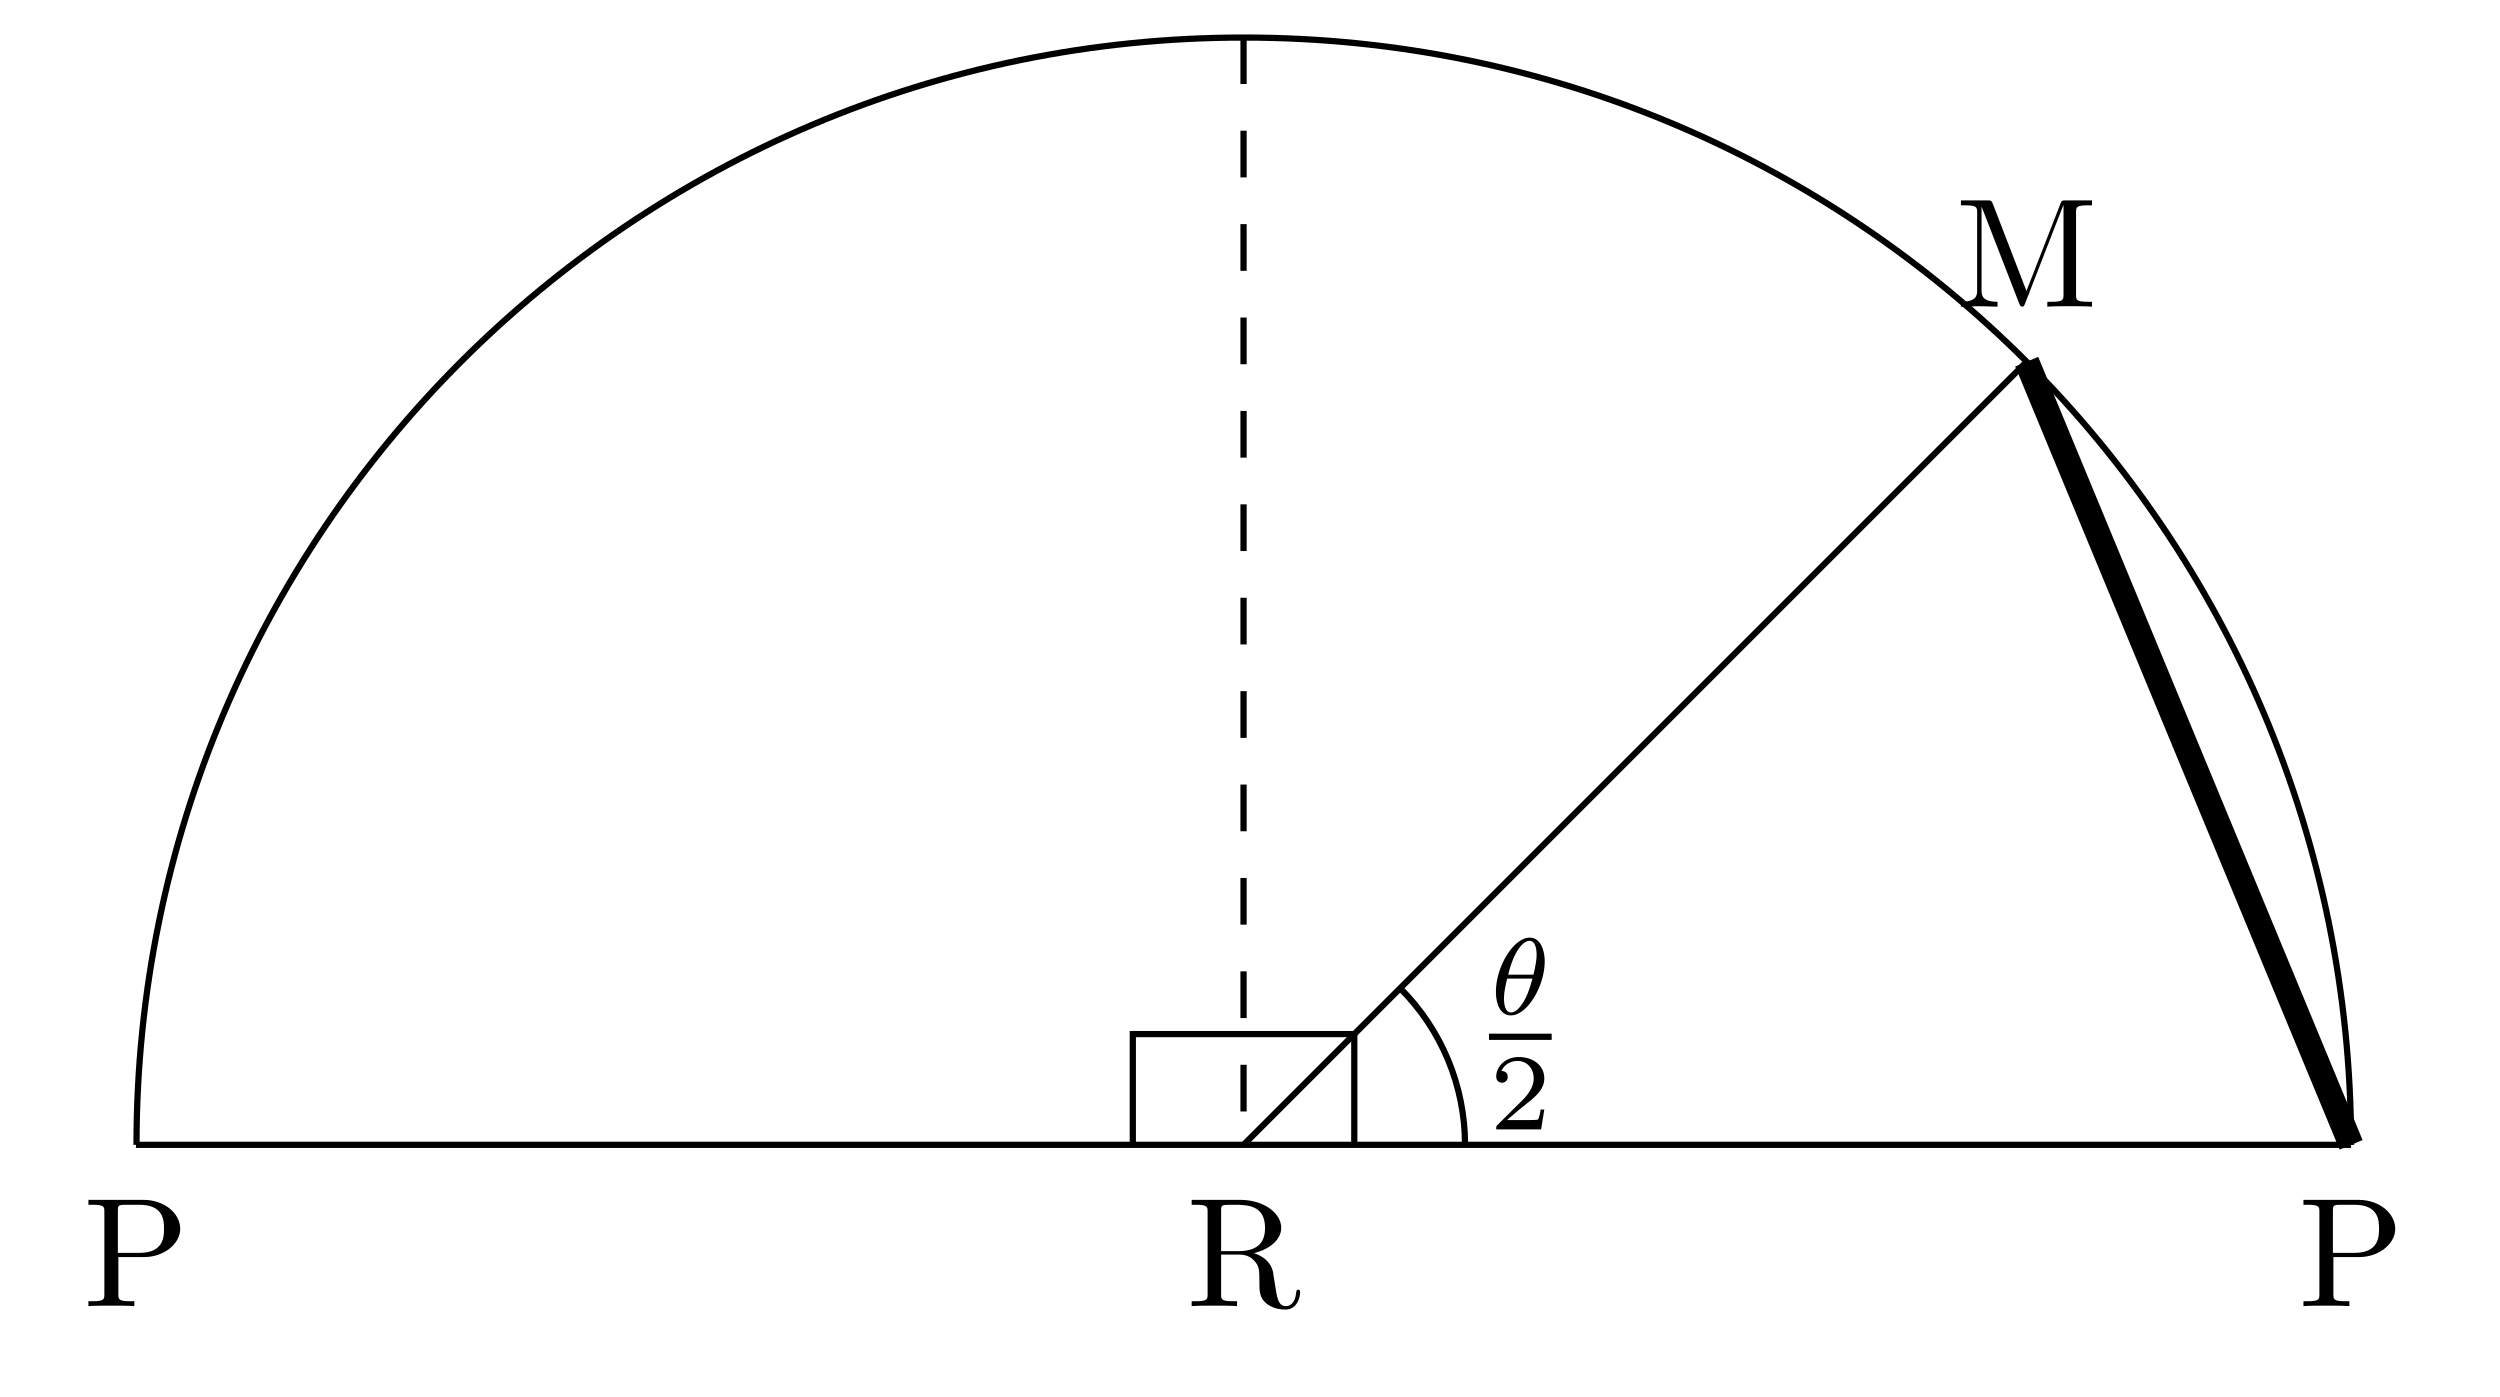
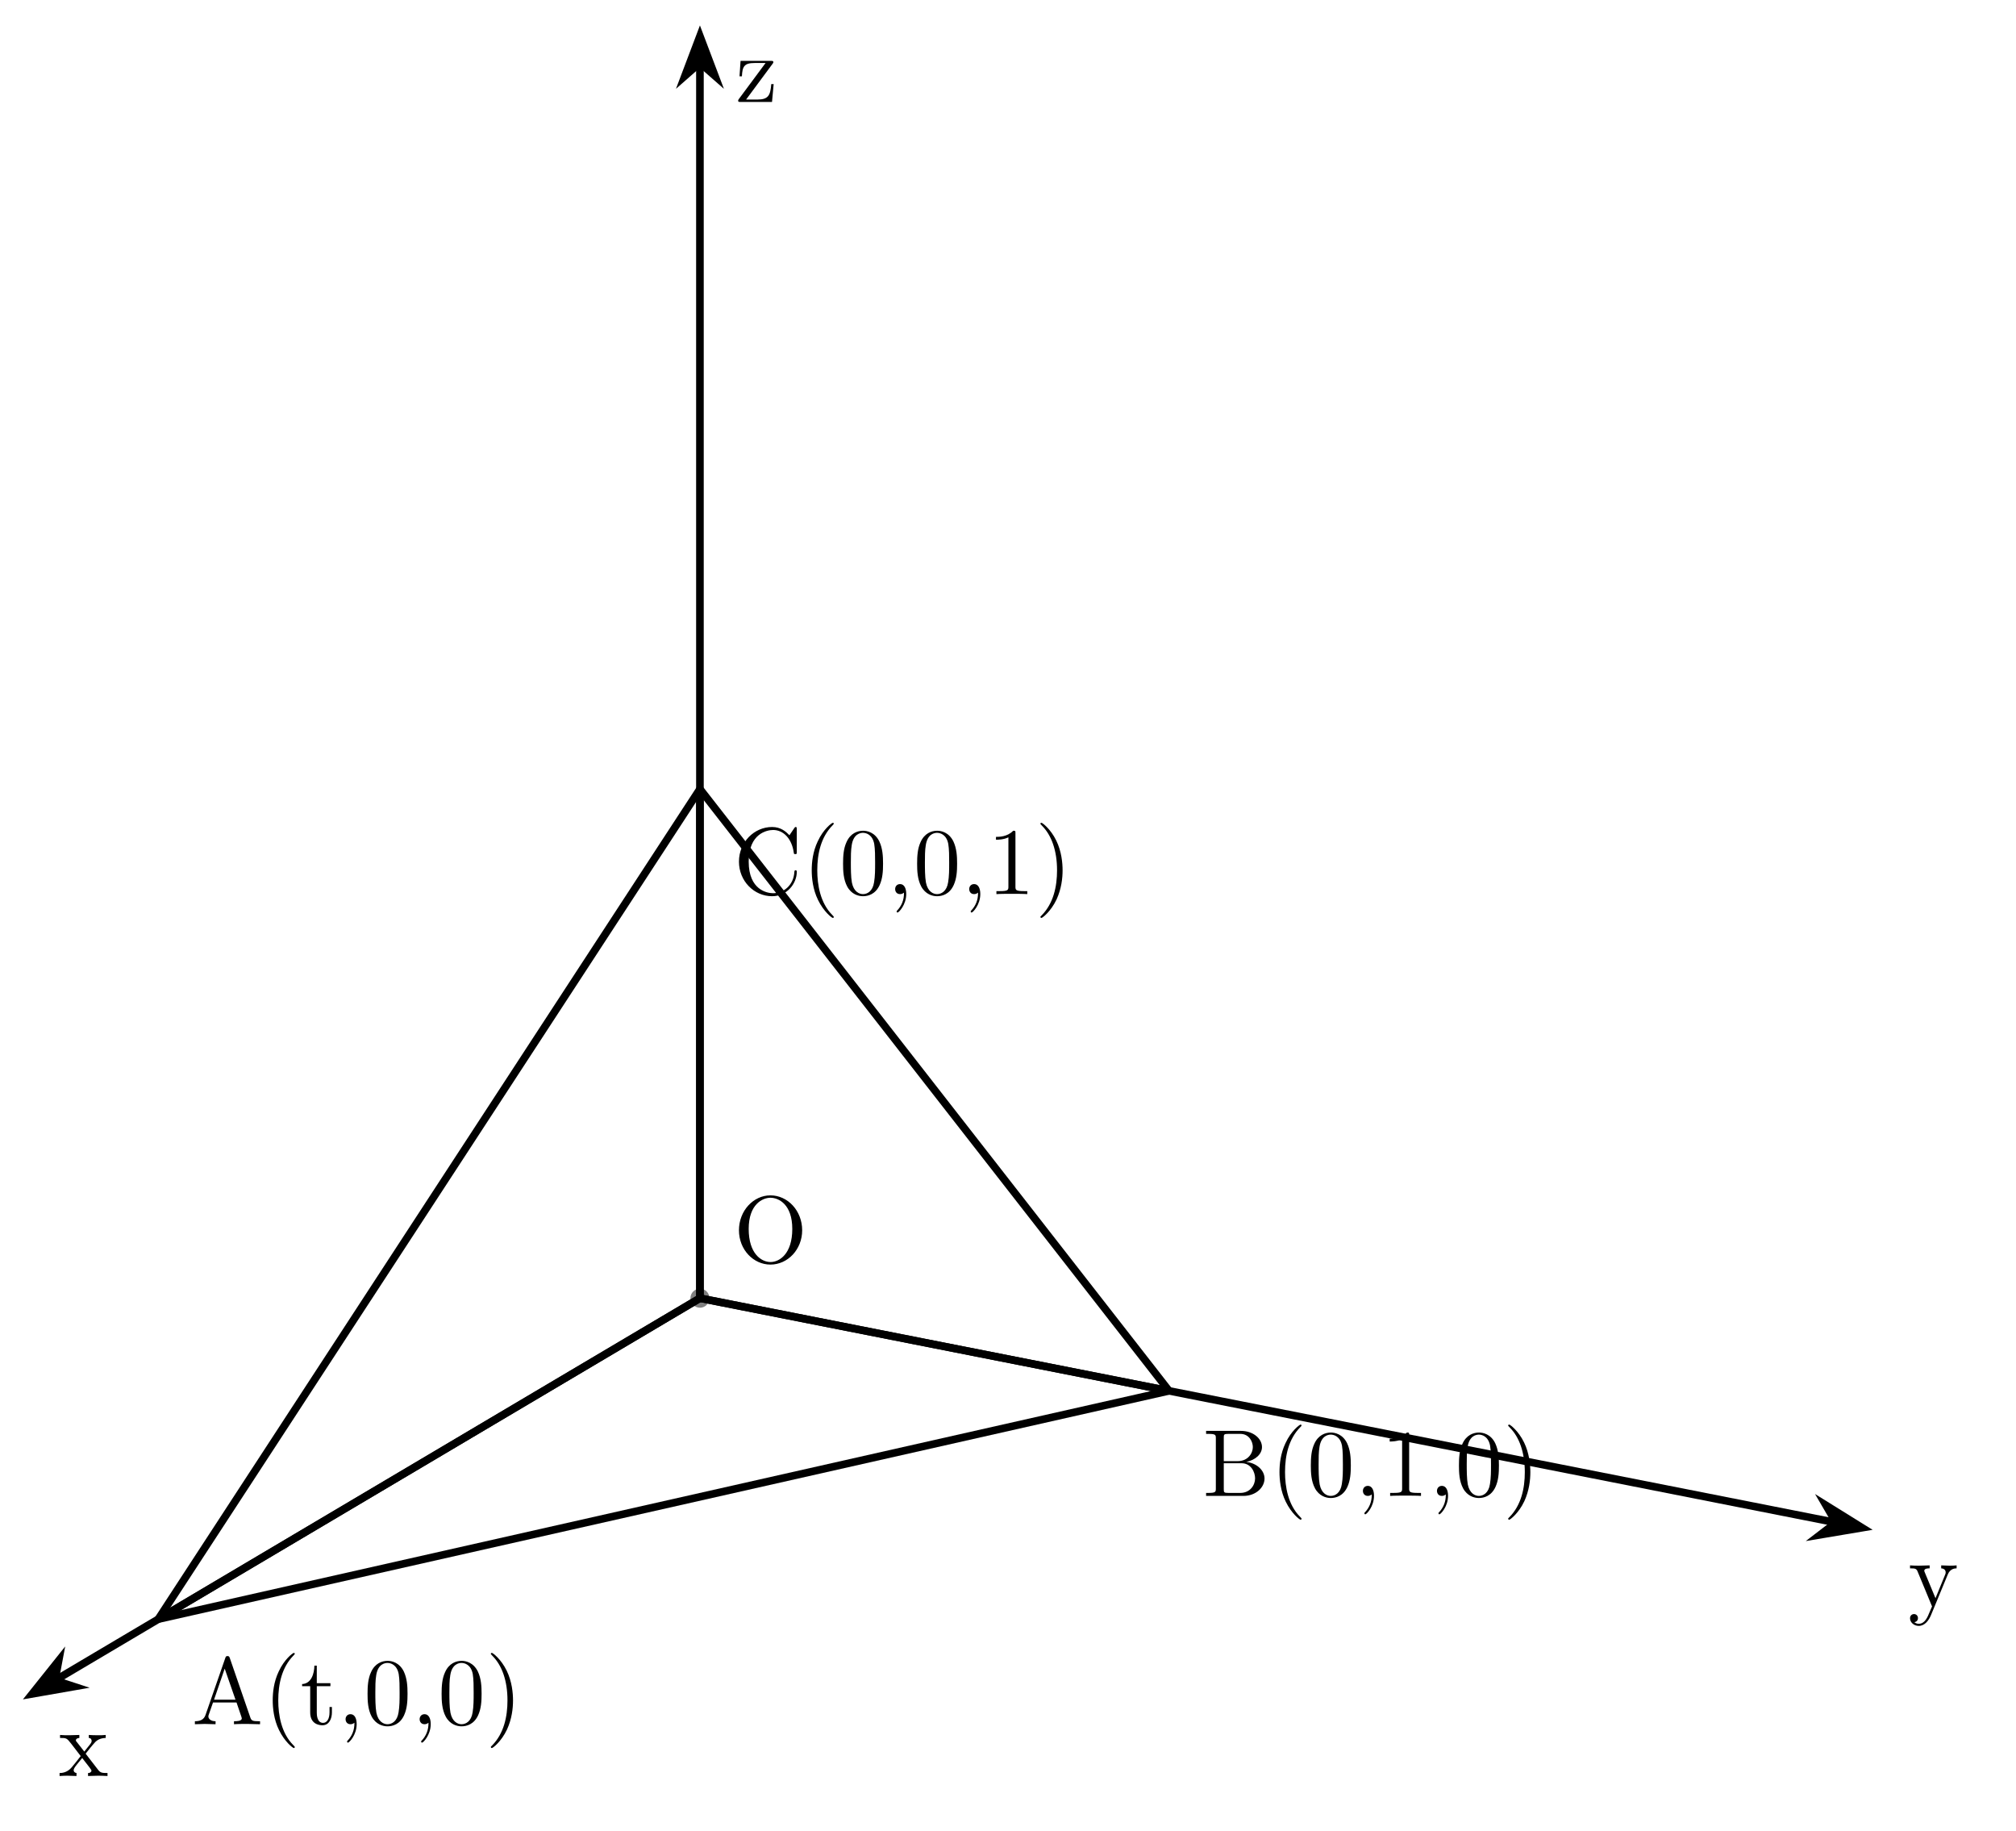
- <svg xmlns="http://www.w3.org/2000/svg" xmlns:xlink="http://www.w3.org/1999/xlink" width="159.173pt" height="88.929pt" viewBox="0 0 159.173 88.929">
+ <svg xmlns="http://www.w3.org/2000/svg" xmlns:xlink="http://www.w3.org/1999/xlink" width="210.293pt" height="190.884pt" viewBox="0 0 210.293 190.884">
  <defs>
    <g>
      <g id="glyph-0-0">
-         <path d="M 7.25 -0.875 C 7.25 -0.938 7.25 -1.047 7.125 -1.047 C 7.016 -1.047 7.016 -0.953 7 -0.875 C 6.938 -0.172 6.594 0 6.344 0 C 5.859 0 5.781 -0.5 5.641 -1.422 L 5.516 -2.219 C 5.344 -2.859 4.859 -3.188 4.312 -3.375 C 5.266 -3.609 6.047 -4.203 6.047 -4.984 C 6.047 -5.938 4.906 -6.766 3.453 -6.766 L 0.344 -6.766 L 0.344 -6.453 L 0.578 -6.453 C 1.344 -6.453 1.359 -6.344 1.359 -6 L 1.359 -0.766 C 1.359 -0.422 1.344 -0.312 0.578 -0.312 L 0.344 -0.312 L 0.344 0 C 0.703 -0.031 1.406 -0.031 1.797 -0.031 C 2.172 -0.031 2.875 -0.031 3.234 0 L 3.234 -0.312 L 3 -0.312 C 2.234 -0.312 2.219 -0.422 2.219 -0.766 L 2.219 -3.281 L 3.359 -3.281 C 3.516 -3.281 3.938 -3.281 4.281 -2.938 C 4.656 -2.578 4.656 -2.281 4.656 -1.609 C 4.656 -0.969 4.656 -0.578 5.062 -0.203 C 5.469 0.156 6.016 0.219 6.312 0.219 C 7.078 0.219 7.25 -0.594 7.25 -0.875 Z M 5.016 -4.984 C 5.016 -4.297 4.781 -3.5 3.312 -3.5 L 2.219 -3.5 L 2.219 -6.062 C 2.219 -6.297 2.219 -6.406 2.438 -6.438 C 2.531 -6.453 2.828 -6.453 3.016 -6.453 C 3.906 -6.453 5.016 -6.422 5.016 -4.984 Z M 5.016 -4.984 " />
+         <path d="M 7.156 -3.359 C 7.156 -5.391 5.656 -7 3.844 -7 C 2.078 -7 0.562 -5.406 0.562 -3.359 C 0.562 -1.328 2.078 0.219 3.844 0.219 C 5.656 0.219 7.156 -1.359 7.156 -3.359 Z M 6.125 -3.5 C 6.125 -0.875 4.766 -0.047 3.859 -0.047 C 2.906 -0.047 1.578 -0.906 1.578 -3.5 C 1.578 -6.078 3.031 -6.75 3.844 -6.75 C 4.719 -6.75 6.125 -6.047 6.125 -3.5 Z M 6.125 -3.5 " />
      </g>
      <g id="glyph-0-1">
-         <path d="M 6.188 -4.922 C 6.188 -5.891 5.203 -6.766 3.844 -6.766 L 0.344 -6.766 L 0.344 -6.453 L 0.578 -6.453 C 1.344 -6.453 1.359 -6.344 1.359 -6 L 1.359 -0.766 C 1.359 -0.422 1.344 -0.312 0.578 -0.312 L 0.344 -0.312 L 0.344 0 C 0.688 -0.031 1.422 -0.031 1.797 -0.031 C 2.172 -0.031 2.922 -0.031 3.266 0 L 3.266 -0.312 L 3.031 -0.312 C 2.266 -0.312 2.25 -0.422 2.25 -0.766 L 2.25 -3.125 L 3.922 -3.125 C 5.109 -3.125 6.188 -3.938 6.188 -4.922 Z M 5.156 -4.922 C 5.156 -4.453 5.156 -3.391 3.594 -3.391 L 2.219 -3.391 L 2.219 -6.062 C 2.219 -6.391 2.234 -6.453 2.703 -6.453 L 3.594 -6.453 C 5.156 -6.453 5.156 -5.406 5.156 -4.922 Z M 5.156 -4.922 " />
+         <path d="M 5.125 0 L 5.125 -0.312 C 4.578 -0.312 4.406 -0.328 4.172 -0.609 L 2.844 -2.328 C 3.141 -2.703 3.516 -3.188 3.766 -3.453 C 4.062 -3.812 4.469 -3.953 4.938 -3.969 L 4.938 -4.281 C 4.688 -4.25 4.391 -4.25 4.125 -4.25 C 3.828 -4.25 3.297 -4.266 3.172 -4.281 L 3.172 -3.969 C 3.391 -3.953 3.469 -3.812 3.469 -3.656 C 3.469 -3.5 3.359 -3.375 3.312 -3.312 L 2.703 -2.547 L 1.922 -3.547 C 1.828 -3.641 1.828 -3.656 1.828 -3.719 C 1.828 -3.875 1.984 -3.953 2.188 -3.969 L 2.188 -4.281 L 1.109 -4.25 C 0.906 -4.25 0.438 -4.25 0.172 -4.281 L 0.172 -3.969 C 0.859 -3.969 0.875 -3.953 1.344 -3.359 L 2.328 -2.078 C 1.859 -1.484 1.859 -1.469 1.391 -0.906 C 0.906 -0.328 0.328 -0.312 0.125 -0.312 L 0.125 0 C 0.375 -0.016 0.688 -0.031 0.938 -0.031 L 1.891 0 L 1.891 -0.312 C 1.672 -0.344 1.594 -0.469 1.594 -0.609 C 1.594 -0.828 1.891 -1.156 2.484 -1.875 L 3.25 -0.891 C 3.328 -0.781 3.453 -0.609 3.453 -0.562 C 3.453 -0.469 3.359 -0.312 3.094 -0.312 L 3.094 0 L 4.172 -0.031 C 4.438 -0.031 4.828 -0.016 5.125 0 Z M 5.125 0 " />
      </g>
      <g id="glyph-0-2">
-         <path d="M 8.703 0 L 8.703 -0.312 L 8.469 -0.312 C 7.703 -0.312 7.688 -0.422 7.688 -0.766 L 7.688 -6 C 7.688 -6.344 7.703 -6.453 8.469 -6.453 L 8.703 -6.453 L 8.703 -6.766 L 7.031 -6.766 C 6.781 -6.766 6.781 -6.75 6.703 -6.578 L 4.531 -1 L 2.391 -6.547 C 2.297 -6.766 2.266 -6.766 2.047 -6.766 L 0.359 -6.766 L 0.359 -6.453 L 0.609 -6.453 C 1.359 -6.453 1.391 -6.344 1.391 -6 L 1.391 -1.047 C 1.391 -0.766 1.391 -0.312 0.359 -0.312 L 0.359 0 L 1.531 -0.031 L 2.688 0 L 2.688 -0.312 C 1.672 -0.312 1.672 -0.766 1.672 -1.047 L 1.672 -6.375 L 4.062 -0.219 C 4.109 -0.094 4.156 0 4.266 0 C 4.375 0 4.391 -0.078 4.438 -0.188 L 6.875 -6.453 L 6.891 -6.453 L 6.891 -0.766 C 6.891 -0.422 6.859 -0.312 6.109 -0.312 L 5.859 -0.312 L 5.859 0 C 6.234 -0.031 6.906 -0.031 7.297 -0.031 C 7.672 -0.031 8.344 -0.031 8.703 0 Z M 8.703 0 " />
+         <path d="M 5.047 -3.969 L 5.047 -4.281 C 4.812 -4.25 4.531 -4.25 4.297 -4.25 L 3.438 -4.281 L 3.438 -3.969 C 3.734 -3.953 3.906 -3.797 3.906 -3.547 C 3.906 -3.438 3.891 -3.422 3.844 -3.297 L 2.844 -0.859 L 1.734 -3.531 C 1.703 -3.625 1.672 -3.672 1.672 -3.703 C 1.672 -3.969 2.047 -3.969 2.234 -3.969 L 2.234 -4.281 L 1.156 -4.25 C 0.891 -4.25 0.484 -4.25 0.188 -4.281 L 0.188 -3.969 C 0.672 -3.969 0.859 -3.969 0.984 -3.625 L 2.484 0 L 2.234 0.578 C 2.016 1.125 1.734 1.812 1.094 1.812 C 1.047 1.812 0.828 1.812 0.641 1.641 C 0.938 1.594 1.016 1.375 1.016 1.219 C 1.016 0.969 0.828 0.797 0.609 0.797 C 0.406 0.797 0.188 0.938 0.188 1.234 C 0.188 1.672 0.609 2.031 1.094 2.031 C 1.719 2.031 2.141 1.469 2.375 0.906 L 4.125 -3.328 C 4.375 -3.953 4.875 -3.969 5.047 -3.969 Z M 5.047 -3.969 " />
      </g>
-       <g id="glyph-1-0">
-         <path d="M 3.547 -3.375 C 3.547 -4.109 3.266 -4.891 2.594 -4.891 C 1.547 -4.891 0.438 -3.031 0.438 -1.438 C 0.438 -0.609 0.75 0.062 1.391 0.062 C 2.453 0.062 3.547 -1.828 3.547 -3.375 Z M 1.219 -2.531 C 1.578 -4.031 2.172 -4.688 2.578 -4.688 C 3.031 -4.688 3.031 -3.922 3.031 -3.781 C 3.031 -3.516 2.969 -3.109 2.828 -2.531 Z M 2.766 -2.281 C 2.562 -1.531 2.406 -1.156 2.203 -0.812 C 1.984 -0.453 1.703 -0.125 1.406 -0.125 C 1.016 -0.125 0.953 -0.656 0.953 -1.031 C 0.953 -1.484 1.094 -2.031 1.156 -2.281 Z M 2.766 -2.281 " />
+       <g id="glyph-0-3">
+         <path d="M 3.984 -1.859 L 3.734 -1.859 C 3.641 -0.688 3.438 -0.25 2.281 -0.25 L 1.109 -0.25 L 3.875 -3.984 C 3.953 -4.094 3.953 -4.109 3.953 -4.141 C 3.953 -4.281 3.875 -4.281 3.703 -4.281 L 0.531 -4.281 L 0.422 -2.672 L 0.672 -2.672 C 0.719 -3.688 0.906 -4.062 2 -4.062 L 3.141 -4.062 L 0.359 -0.312 C 0.281 -0.203 0.281 -0.188 0.281 -0.141 C 0.281 0 0.344 0 0.531 0 L 3.812 0 Z M 3.984 -1.859 " />
      </g>
-       <g id="glyph-2-0">
-         <path d="M 3.5 -1.266 L 3.266 -1.266 C 3.25 -1.109 3.172 -0.703 3.094 -0.625 C 3.031 -0.594 2.5 -0.594 2.406 -0.594 L 1.125 -0.594 C 1.859 -1.234 2.094 -1.422 2.516 -1.75 C 3.031 -2.172 3.5 -2.594 3.5 -3.25 C 3.5 -4.094 2.766 -4.609 1.875 -4.609 C 1.016 -4.609 0.438 -4 0.438 -3.359 C 0.438 -3.016 0.734 -2.969 0.812 -2.969 C 0.969 -2.969 1.172 -3.094 1.172 -3.344 C 1.172 -3.469 1.125 -3.719 0.766 -3.719 C 0.984 -4.203 1.453 -4.359 1.781 -4.359 C 2.469 -4.359 2.828 -3.812 2.828 -3.25 C 2.828 -2.656 2.406 -2.172 2.172 -1.922 L 0.5 -0.266 C 0.438 -0.203 0.438 -0.188 0.438 0 L 3.297 0 Z M 3.5 -1.266 " />
+       <g id="glyph-0-4">
+         <path d="M 7.109 0 L 7.109 -0.312 L 6.938 -0.312 C 6.344 -0.312 6.203 -0.375 6.094 -0.703 L 3.953 -6.906 C 3.906 -7.031 3.875 -7.109 3.719 -7.109 C 3.562 -7.109 3.531 -7.047 3.484 -6.906 L 1.422 -0.969 C 1.25 -0.469 0.859 -0.312 0.312 -0.312 L 0.312 0 L 1.328 -0.031 L 2.469 0 L 2.469 -0.312 C 1.969 -0.312 1.719 -0.562 1.719 -0.812 C 1.719 -0.844 1.734 -0.938 1.75 -0.969 L 2.203 -2.266 L 4.656 -2.266 L 5.172 -0.75 C 5.188 -0.703 5.203 -0.641 5.203 -0.609 C 5.203 -0.312 4.656 -0.312 4.391 -0.312 L 4.391 0 C 4.75 -0.031 5.438 -0.031 5.812 -0.031 Z M 4.547 -2.562 L 2.312 -2.562 L 3.422 -5.797 Z M 4.547 -2.562 " />
+       </g>
+       <g id="glyph-0-5">
+         <path d="M 3.281 2.375 C 3.281 2.344 3.281 2.328 3.109 2.156 C 1.875 0.906 1.562 -0.969 1.562 -2.484 C 1.562 -4.203 1.938 -5.938 3.156 -7.172 C 3.281 -7.297 3.281 -7.312 3.281 -7.344 C 3.281 -7.406 3.25 -7.438 3.188 -7.438 C 3.078 -7.438 2.188 -6.766 1.609 -5.5 C 1.094 -4.422 0.984 -3.312 0.984 -2.484 C 0.984 -1.703 1.094 -0.5 1.641 0.609 C 2.234 1.828 3.078 2.484 3.188 2.484 C 3.25 2.484 3.281 2.453 3.281 2.375 Z M 3.281 2.375 " />
+       </g>
+       <g id="glyph-0-6">
+         <path d="M 3.297 -1.234 L 3.297 -1.797 L 3.047 -1.797 L 3.047 -1.25 C 3.047 -0.516 2.75 -0.141 2.375 -0.141 C 1.719 -0.141 1.719 -1.047 1.719 -1.203 L 1.719 -3.969 L 3.141 -3.969 L 3.141 -4.281 L 1.719 -4.281 L 1.719 -6.109 L 1.469 -6.109 C 1.453 -5.281 1.156 -4.234 0.188 -4.188 L 0.188 -3.969 L 1.031 -3.969 L 1.031 -1.234 C 1.031 -0.016 1.953 0.109 2.312 0.109 C 3.016 0.109 3.297 -0.594 3.297 -1.234 Z M 3.297 -1.234 " />
+       </g>
+       <g id="glyph-0-7">
+         <path d="M 2.016 -0.016 C 2.016 -0.641 1.781 -1.047 1.375 -1.047 C 1.031 -1.047 0.859 -0.781 0.859 -0.531 C 0.859 -0.266 1.016 0 1.375 0 C 1.531 0 1.672 -0.062 1.781 -0.156 C 1.797 0.625 1.516 1.234 1.078 1.703 C 1.016 1.75 1.016 1.766 1.016 1.812 C 1.016 1.875 1.062 1.922 1.109 1.922 C 1.234 1.922 2.016 1.125 2.016 -0.016 Z M 2.016 -0.016 " />
+       </g>
+       <g id="glyph-0-8">
+         <path d="M 4.562 -3.172 C 4.562 -3.969 4.516 -4.766 4.172 -5.5 C 3.703 -6.453 2.891 -6.609 2.484 -6.609 C 1.891 -6.609 1.156 -6.344 0.75 -5.422 C 0.438 -4.75 0.391 -3.969 0.391 -3.172 C 0.391 -2.438 0.422 -1.531 0.828 -0.781 C 1.266 0.016 1.984 0.219 2.469 0.219 C 3 0.219 3.766 0.016 4.203 -0.938 C 4.516 -1.625 4.562 -2.391 4.562 -3.172 Z M 3.734 -3.297 C 3.734 -2.547 3.734 -1.875 3.625 -1.234 C 3.484 -0.297 2.922 0 2.469 0 C 2.078 0 1.5 -0.25 1.312 -1.203 C 1.203 -1.797 1.203 -2.703 1.203 -3.297 C 1.203 -3.922 1.203 -4.578 1.297 -5.125 C 1.484 -6.297 2.219 -6.391 2.469 -6.391 C 2.797 -6.391 3.453 -6.219 3.641 -5.234 C 3.734 -4.672 3.734 -3.922 3.734 -3.297 Z M 3.734 -3.297 " />
+       </g>
+       <g id="glyph-0-9">
+         <path d="M 2.875 -2.484 C 2.875 -3.25 2.766 -4.453 2.219 -5.578 C 1.625 -6.797 0.766 -7.438 0.672 -7.438 C 0.609 -7.438 0.562 -7.406 0.562 -7.344 C 0.562 -7.312 0.562 -7.297 0.75 -7.109 C 1.719 -6.125 2.297 -4.547 2.297 -2.484 C 2.297 -0.781 1.922 0.969 0.688 2.219 C 0.562 2.328 0.562 2.344 0.562 2.375 C 0.562 2.438 0.609 2.484 0.672 2.484 C 0.766 2.484 1.656 1.812 2.25 0.547 C 2.75 -0.547 2.875 -1.641 2.875 -2.484 Z M 2.875 -2.484 " />
+       </g>
+       <g id="glyph-0-10">
+         <path d="M 6.453 -1.812 C 6.453 -2.672 5.641 -3.422 4.547 -3.547 C 5.5 -3.734 6.188 -4.359 6.188 -5.094 C 6.188 -5.969 5.281 -6.781 3.984 -6.781 L 0.359 -6.781 L 0.359 -6.469 L 0.594 -6.469 C 1.359 -6.469 1.375 -6.359 1.375 -6 L 1.375 -0.781 C 1.375 -0.422 1.359 -0.312 0.594 -0.312 L 0.359 -0.312 L 0.359 0 L 4.25 0 C 5.562 0 6.453 -0.891 6.453 -1.812 Z M 5.234 -5.094 C 5.234 -4.469 4.75 -3.625 3.641 -3.625 L 2.203 -3.625 L 2.203 -6.078 C 2.203 -6.406 2.219 -6.469 2.688 -6.469 L 3.922 -6.469 C 4.875 -6.469 5.234 -5.625 5.234 -5.094 Z M 5.469 -1.828 C 5.469 -1.125 4.953 -0.312 3.922 -0.312 L 2.688 -0.312 C 2.219 -0.312 2.203 -0.375 2.203 -0.703 L 2.203 -3.406 L 4.062 -3.406 C 5.047 -3.406 5.469 -2.484 5.469 -1.828 Z M 5.469 -1.828 " />
+       </g>
+       <g id="glyph-0-11">
+         <path d="M 4.156 0 L 4.156 -0.312 L 3.844 -0.312 C 2.953 -0.312 2.922 -0.422 2.922 -0.781 L 2.922 -6.344 C 2.922 -6.594 2.922 -6.609 2.688 -6.609 C 2.078 -5.969 1.203 -5.969 0.891 -5.969 L 0.891 -5.672 C 1.078 -5.672 1.672 -5.672 2.188 -5.922 L 2.188 -0.781 C 2.188 -0.422 2.156 -0.312 1.266 -0.312 L 0.938 -0.312 L 0.938 0 C 1.297 -0.031 2.156 -0.031 2.547 -0.031 C 2.953 -0.031 3.812 -0.031 4.156 0 Z M 4.156 0 " />
+       </g>
+       <g id="glyph-0-12">
+         <path d="M 6.594 -2.312 C 6.594 -2.406 6.594 -2.484 6.469 -2.484 C 6.359 -2.484 6.359 -2.422 6.344 -2.328 C 6.266 -0.906 5.203 -0.094 4.125 -0.094 C 3.516 -0.094 1.578 -0.422 1.578 -3.391 C 1.578 -6.344 3.516 -6.688 4.125 -6.688 C 5.203 -6.688 6.078 -5.781 6.281 -4.328 C 6.297 -4.203 6.297 -4.172 6.438 -4.172 C 6.594 -4.172 6.594 -4.203 6.594 -4.406 L 6.594 -6.75 C 6.594 -6.922 6.594 -7 6.484 -7 C 6.453 -7 6.406 -7 6.328 -6.875 L 5.828 -6.141 C 5.469 -6.5 4.953 -7 4.016 -7 C 2.156 -7 0.562 -5.422 0.562 -3.391 C 0.562 -1.344 2.156 0.219 4.016 0.219 C 5.625 0.219 6.594 -1.156 6.594 -2.312 Z M 6.594 -2.312 " />
      </g>
    </g>
    <clipPath id="clip-0">
-       <path clip-rule="nonzero" d="M 3 0.195 L 156 0.195 L 156 79 L 3 79 Z M 3 0.195 " />
-     </clipPath>
-     <clipPath id="clip-1">
-       <path clip-rule="nonzero" d="M 106 0.195 L 158.352 0.195 L 158.352 88.664 L 106 88.664 Z M 106 0.195 " />
+       <path clip-rule="nonzero" d="M 60 0.262 L 86 0.262 L 86 20 L 60 20 Z M 60 0.262 " />
    </clipPath>
  </defs>
+   <path fill-rule="nonzero" fill="rgb(50%, 50%, 50%)" fill-opacity="1" d="M 74.004 135.383 C 74.004 134.836 73.559 134.391 73.012 134.391 C 72.465 134.391 72.02 134.836 72.02 135.383 C 72.02 135.934 72.465 136.375 73.012 136.375 C 73.559 136.375 74.004 135.934 74.004 135.383 Z M 74.004 135.383 " />
  <g fill="rgb(0%, 0%, 0%)" fill-opacity="1">
-     <use xlink:href="#glyph-0-0" x="75.528" y="83.16" />
+     <use xlink:href="#glyph-0-0" x="76.52" y="131.658" />
+   </g>
+   <path fill="none" stroke-width="0.797" stroke-linecap="butt" stroke-linejoin="miter" stroke="rgb(0%, 0%, 0%)" stroke-opacity="1" stroke-miterlimit="10" d="M 0 0.001 L -67.331 -39.887 " transform="matrix(0.996649, 0, 0, -0.996649, 73.01154, 135.3837)" />
+   <path fill-rule="nonzero" fill="rgb(0%, 0%, 0%)" fill-opacity="1" stroke-width="0.797" stroke-linecap="butt" stroke-linejoin="miter" stroke="rgb(0%, 0%, 0%)" stroke-opacity="1" stroke-miterlimit="10" d="M 5.44 -0 L 1.287 1.572 L 2.665 -0.001 L 1.288 -1.572 Z M 5.44 -0 " transform="matrix(-0.857437, 0.507952, 0.507952, 0.857437, 8.020047, 173.8851)" />
+   <g fill="rgb(0%, 0%, 0%)" fill-opacity="1">
+     <use xlink:href="#glyph-0-1" x="6.09" y="185.211" />
+   </g>
+   <path fill="none" stroke-width="0.797" stroke-linecap="butt" stroke-linejoin="miter" stroke="rgb(0%, 0%, 0%)" stroke-opacity="1" stroke-miterlimit="10" d="M 0 0.001 L 118.714 -23.441 " transform="matrix(0.996649, 0, 0, -0.996649, 73.01154, 135.3837)" />
+   <path fill-rule="nonzero" fill="rgb(0%, 0%, 0%)" fill-opacity="1" stroke-width="0.797" stroke-linecap="butt" stroke-linejoin="miter" stroke="rgb(0%, 0%, 0%)" stroke-opacity="1" stroke-miterlimit="10" d="M 5.439 -0 L 1.285 1.569 L 2.666 -0 L 1.286 -1.571 Z M 5.439 -0 " transform="matrix(0.977733, 0.193061, 0.193061, -0.977733, 188.9169, 158.2703)" />
+   <g fill="rgb(0%, 0%, 0%)" fill-opacity="1">
+     <use xlink:href="#glyph-0-2" x="199.051" y="167.526" />
+   </g>
+   <path fill="none" stroke-width="0.797" stroke-linecap="butt" stroke-linejoin="miter" stroke="rgb(0%, 0%, 0%)" stroke-opacity="1" stroke-miterlimit="10" d="M 0 0.001 L 0 129.078 " transform="matrix(0.996649, 0, 0, -0.996649, 73.01154, 135.3837)" />
+   <path fill-rule="nonzero" fill="rgb(0%, 0%, 0%)" fill-opacity="1" d="M 73.012 3.773 L 71.445 7.914 L 73.012 6.539 L 74.578 7.914 Z M 73.012 3.773 " />
+   <g clip-path="url(#clip-0)">
+     <path fill="none" stroke-width="0.797" stroke-linecap="butt" stroke-linejoin="miter" stroke="rgb(0%, 0%, 0%)" stroke-opacity="1" stroke-miterlimit="10" d="M 5.441 -0 L 1.287 1.571 L 2.666 -0 L 1.287 -1.572 Z M 5.441 -0 " transform="matrix(0, -0.996649, -0.996649, 0, 73.01154, 9.196276)" />
  </g>
  <g fill="rgb(0%, 0%, 0%)" fill-opacity="1">
-     <use xlink:href="#glyph-0-1" x="146.315" y="83.16" />
+     <use xlink:href="#glyph-0-3" x="76.718" y="10.631" />
+   </g>
+   <path fill="none" stroke-width="0.797" stroke-linecap="butt" stroke-linejoin="miter" stroke="rgb(0%, 0%, 0%)" stroke-opacity="1" stroke-miterlimit="10" d="M 0 0.001 L -56.694 -33.584 " transform="matrix(0.996649, 0, 0, -0.996649, 73.01154, 135.3837)" />
+   <path fill="none" stroke-width="0.797" stroke-linecap="butt" stroke-linejoin="miter" stroke="rgb(0%, 0%, 0%)" stroke-opacity="1" stroke-miterlimit="10" d="M 0 0.001 L 49.098 -9.696 " transform="matrix(0.996649, 0, 0, -0.996649, 73.01154, 135.3837)" />
+   <path fill="none" stroke-width="0.797" stroke-linecap="butt" stroke-linejoin="miter" stroke="rgb(0%, 0%, 0%)" stroke-opacity="1" stroke-miterlimit="10" d="M 0 0.001 L 0 53.273 " transform="matrix(0.996649, 0, 0, -0.996649, 73.01154, 135.3837)" />
+   <path fill="none" stroke-width="0.797" stroke-linecap="butt" stroke-linejoin="miter" stroke="rgb(0%, 0%, 0%)" stroke-opacity="1" stroke-miterlimit="10" d="M -56.694 -33.584 L 49.098 -9.696 " transform="matrix(0.996649, 0, 0, -0.996649, 73.01154, 135.3837)" />
+   <path fill="none" stroke-width="0.797" stroke-linecap="butt" stroke-linejoin="miter" stroke="rgb(0%, 0%, 0%)" stroke-opacity="1" stroke-miterlimit="10" d="M 49.098 -9.696 L 0 53.273 " transform="matrix(0.996649, 0, 0, -0.996649, 73.01154, 135.3837)" />
+   <path fill="none" stroke-width="0.797" stroke-linecap="butt" stroke-linejoin="miter" stroke="rgb(0%, 0%, 0%)" stroke-opacity="1" stroke-miterlimit="10" d="M 0 53.273 L -56.694 -33.584 " transform="matrix(0.996649, 0, 0, -0.996649, 73.01154, 135.3837)" />
+   <g fill="rgb(0%, 0%, 0%)" fill-opacity="1">
+     <use xlink:href="#glyph-0-4" x="20.017" y="179.811" />
+     <use xlink:href="#glyph-0-5" x="27.464" y="179.811" />
+     <use xlink:href="#glyph-0-6" x="31.326" y="179.811" />
+     <use xlink:href="#glyph-0-7" x="35.189" y="179.811" />
+     <use xlink:href="#glyph-0-8" x="37.949" y="179.811" />
+     <use xlink:href="#glyph-0-7" x="42.914" y="179.811" />
+     <use xlink:href="#glyph-0-8" x="45.674" y="179.811" />
+     <use xlink:href="#glyph-0-9" x="50.639" y="179.811" />
  </g>
  <g fill="rgb(0%, 0%, 0%)" fill-opacity="1">
-     <use xlink:href="#glyph-0-1" x="5.286" y="83.16" />
-   </g>
-   <g clip-path="url(#clip-0)">
-     <path fill="none" stroke-width="0.399" stroke-linecap="butt" stroke-linejoin="miter" stroke="rgb(0%, 0%, 0%)" stroke-opacity="1" stroke-miterlimit="10" d="M 70.882 -0.001 C 70.882 39.139 39.156 70.865 0.016 70.865 C -39.124 70.865 -70.85 39.139 -70.85 -0.001 " transform="matrix(0.994831, 0, 0, -0.994831, 79.17563, 72.88981)" />
+     <use xlink:href="#glyph-0-10" x="125.452" y="156.001" />
+     <use xlink:href="#glyph-0-5" x="132.482" y="156.001" />
+     <use xlink:href="#glyph-0-8" x="136.345" y="156.001" />
+     <use xlink:href="#glyph-0-7" x="141.309" y="156.001" />
+     <use xlink:href="#glyph-0-11" x="144.07" y="156.001" />
+     <use xlink:href="#glyph-0-7" x="149.034" y="156.001" />
+     <use xlink:href="#glyph-0-8" x="151.795" y="156.001" />
+     <use xlink:href="#glyph-0-9" x="156.759" y="156.001" />
  </g>
  <g fill="rgb(0%, 0%, 0%)" fill-opacity="1">
-     <use xlink:href="#glyph-0-2" x="124.492" y="19.526" />
+     <use xlink:href="#glyph-0-12" x="76.52" y="93.243" />
+     <use xlink:href="#glyph-0-5" x="83.689" y="93.243" />
+     <use xlink:href="#glyph-0-8" x="87.551" y="93.243" />
+     <use xlink:href="#glyph-0-7" x="92.516" y="93.243" />
+     <use xlink:href="#glyph-0-8" x="95.276" y="93.243" />
+     <use xlink:href="#glyph-0-7" x="100.241" y="93.243" />
+     <use xlink:href="#glyph-0-11" x="103.001" y="93.243" />
+     <use xlink:href="#glyph-0-9" x="107.966" y="93.243" />
  </g>
-   <path fill="none" stroke-width="0.399" stroke-linecap="butt" stroke-linejoin="miter" stroke="rgb(0%, 0%, 0%)" stroke-opacity="1" stroke-miterlimit="10" d="M 70.882 -0.001 L -70.882 -0.001 " transform="matrix(0.994831, 0, 0, -0.994831, 79.17563, 72.88981)" />
-   <path fill="none" stroke-width="0.399" stroke-linecap="butt" stroke-linejoin="miter" stroke="rgb(0%, 0%, 0%)" stroke-opacity="1" stroke-miterlimit="10" d="M 0 -0.001 L 50.122 50.122 " transform="matrix(0.994831, 0, 0, -0.994831, 79.17563, 72.88981)" />
-   <g clip-path="url(#clip-1)">
-     <path fill="none" stroke-width="1.594" stroke-linecap="butt" stroke-linejoin="miter" stroke="rgb(0%, 0%, 0%)" stroke-opacity="1" stroke-miterlimit="10" d="M 50.122 50.122 L 70.882 -0.001 " transform="matrix(0.994831, 0, 0, -0.994831, 79.17563, 72.88981)" />
-   </g>
-   <path fill="none" stroke-width="0.399" stroke-linecap="butt" stroke-linejoin="miter" stroke="rgb(0%, 0%, 0%)" stroke-opacity="1" stroke-miterlimit="10" d="M -7.087 -0.001 L -7.087 7.087 L 7.088 7.087 L 7.088 -0.001 " transform="matrix(0.994831, 0, 0, -0.994831, 79.17563, 72.88981)" />
-   <path fill="none" stroke-width="0.399" stroke-linecap="butt" stroke-linejoin="miter" stroke="rgb(0%, 0%, 0%)" stroke-opacity="1" stroke-miterlimit="10" d="M 14.175 -0.001 C 14.175 3.757 12.679 7.365 10.021 10.024 " transform="matrix(0.994831, 0, 0, -0.994831, 79.17563, 72.88981)" />
-   <g fill="rgb(0%, 0%, 0%)" fill-opacity="1">
-     <use xlink:href="#glyph-1-0" x="94.805" y="64.588" />
-   </g>
-   <path fill="none" stroke-width="0.398" stroke-linecap="butt" stroke-linejoin="miter" stroke="rgb(0%, 0%, 0%)" stroke-opacity="1" stroke-miterlimit="10" d="M -0.001 0.001 L 4.008 0.001 " transform="matrix(0.994831, 0, 0, -0.994831, 94.80543, 66.01255)" />
-   <g fill="rgb(0%, 0%, 0%)" fill-opacity="1">
-     <use xlink:href="#glyph-2-0" x="94.824" y="71.908" />
-   </g>
-   <path fill="none" stroke-width="0.399" stroke-linecap="butt" stroke-linejoin="miter" stroke="rgb(0%, 0%, 0%)" stroke-opacity="1" stroke-dasharray="2.989 2.989" stroke-miterlimit="10" d="M 0 70.881 L 0 -0.001 " transform="matrix(0.994831, 0, 0, -0.994831, 79.17563, 72.88981)" />
</svg>
